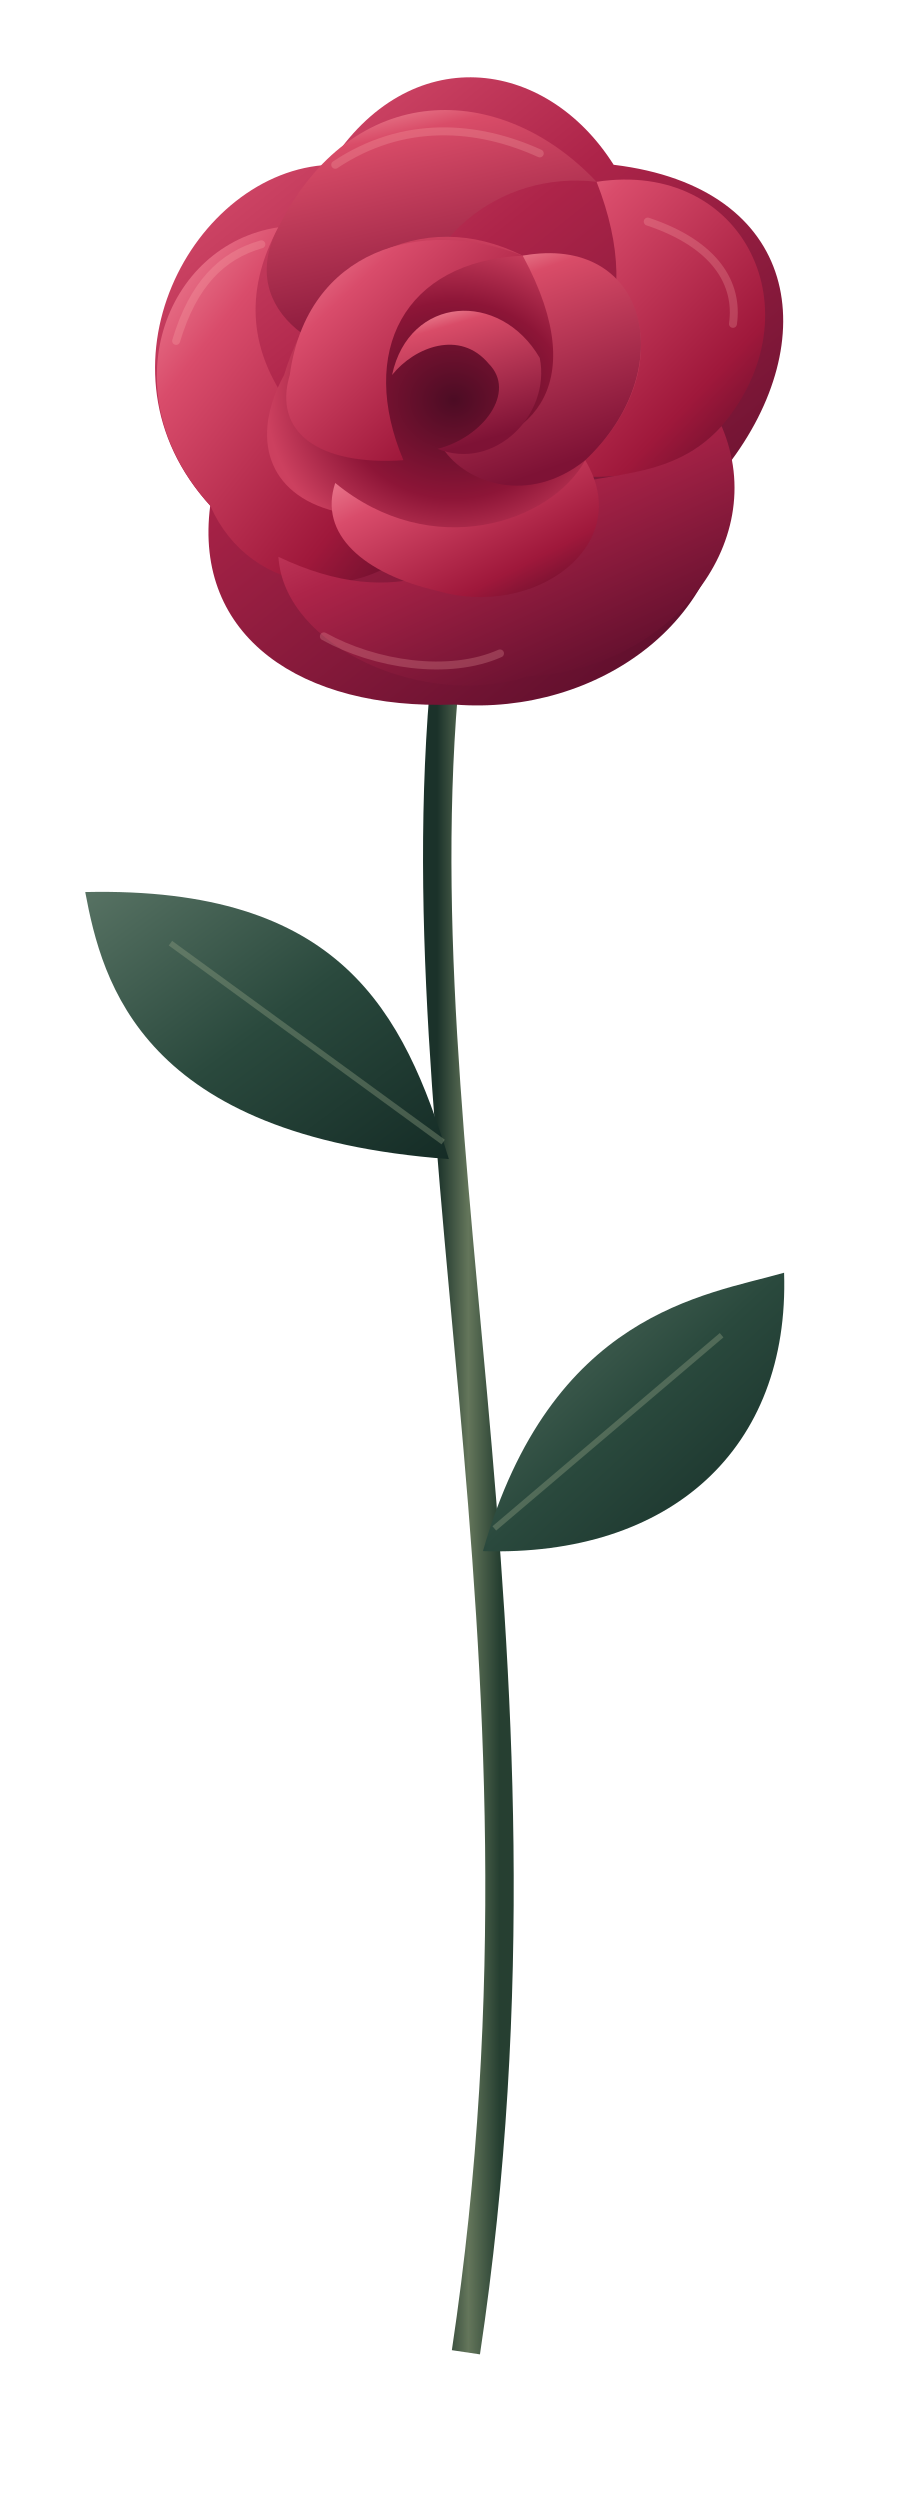
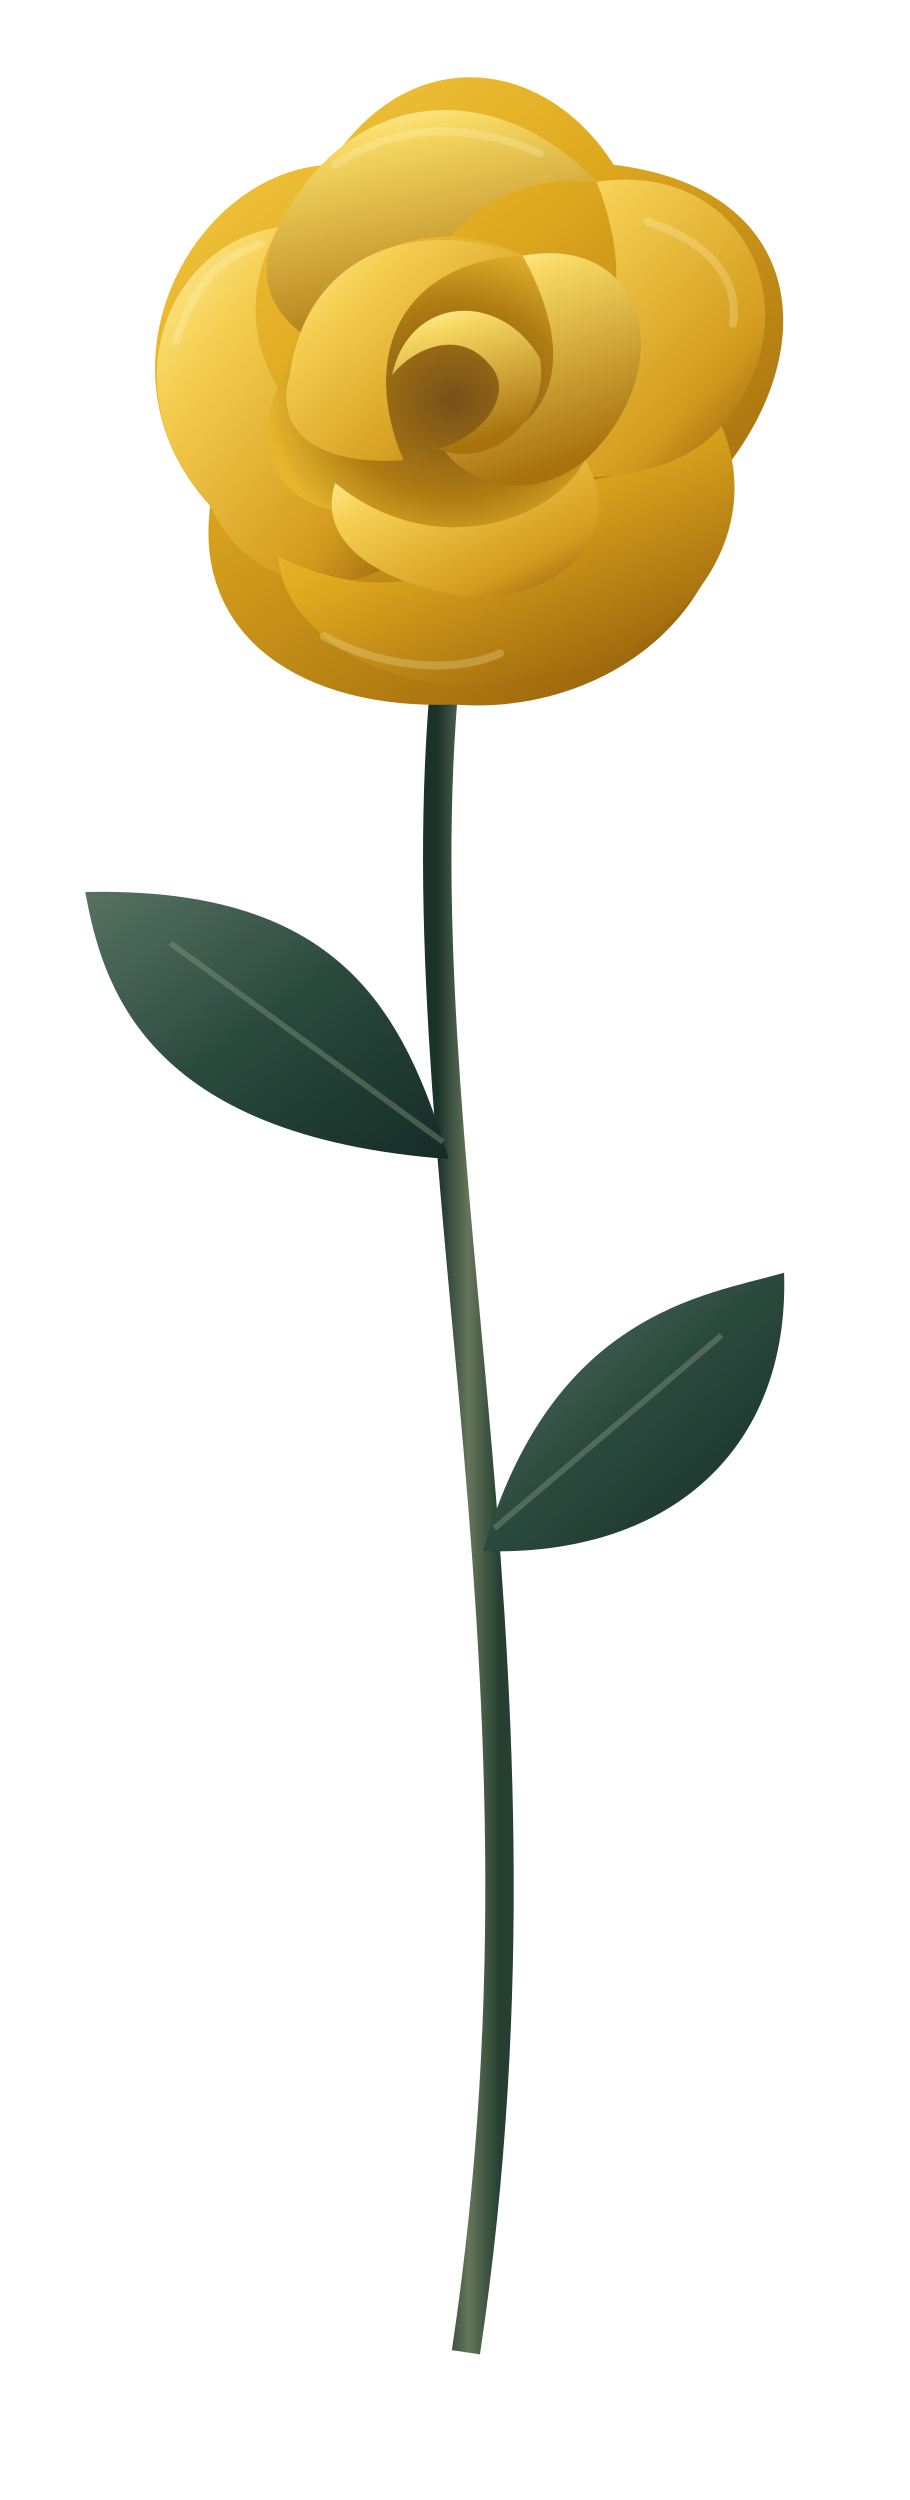
- <svg xmlns="http://www.w3.org/2000/svg" viewBox="-80 -75 160 440" role="img" aria-label="Rosa roja ilustrada">
+ <svg xmlns="http://www.w3.org/2000/svg" viewBox="-80 -75 160 440" role="img" aria-label="Rosa amarilla ilustrada">
  <defs>
    <linearGradient id="petal-outer" x1="0" y1="0" x2=".8" y2="1">
-       <stop stop-color="#e45b78" />
-       <stop offset=".42" stop-color="#ad2449" />
-       <stop offset="1" stop-color="#590d2a" />
+       <stop stop-color="#f7cf48" />
+       <stop offset=".42" stop-color="#dfa91f" />
+       <stop offset="1" stop-color="#96600b" />
    </linearGradient>
    <linearGradient id="petal-middle" x1="0" y1="0" x2="1" y2="1">
-       <stop stop-color="#f18a9b" />
-       <stop offset=".25" stop-color="#d94c6b" />
-       <stop offset=".74" stop-color="#9f183b" />
-       <stop offset="1" stop-color="#570c27" />
+       <stop stop-color="#fff0a1" />
+       <stop offset=".25" stop-color="#f5cf52" />
+       <stop offset=".74" stop-color="#d39b1d" />
+       <stop offset="1" stop-color="#89560c" />
    </linearGradient>
    <linearGradient id="petal-fold" x1="0" y1="0" x2=".3" y2="1">
-       <stop stop-color="#f4a2aa" />
-       <stop offset=".2" stop-color="#d94c68" />
-       <stop offset="1" stop-color="#7e1235" />
+       <stop stop-color="#fff5b6" />
+       <stop offset=".2" stop-color="#f7d963" />
+       <stop offset="1" stop-color="#a8720e" />
    </linearGradient>
    <radialGradient id="rose-core">
-       <stop stop-color="#4c0c24" />
-       <stop offset=".6" stop-color="#8d1537" />
-       <stop offset="1" stop-color="#cc405f" />
+       <stop stop-color="#765018" />
+       <stop offset=".6" stop-color="#af7c13" />
+       <stop offset="1" stop-color="#e5b62d" />
    </radialGradient>
    <linearGradient id="leaf" x1="0" y1="0" x2="1" y2="1">
      <stop stop-color="#577263" />
      <stop offset=".5" stop-color="#2a493d" />
      <stop offset="1" stop-color="#152c26" />
    </linearGradient>
    <linearGradient id="stem" x1="0" x2="1">
      <stop stop-color="#1b322a" />
      <stop offset=".5" stop-color="#64765b" />
      <stop offset="1" stop-color="#263f31" />
    </linearGradient>
    <g id="rose-bloom">
      <path d="M-24 31 -41 14 -22 16 -12 2 0 21 16 9 25 19 40 13 23 36Z" fill="#2d4a39" />
      <path d="M-43 14C-65-10-46-45-22-46-8-68 16-65 28-46 61-42 65-15 48 7 50 34 25 51 0 49-27 50-46 37-43 14Z" fill="url(#petal-outer)" />
      <path d="M-43 14C-61-6-51-32-31-35-44-11-23 6-3 17-15 33-36 30-43 14Z" fill="url(#petal-middle)" />
      <path d="M-31-35C-18-61 8-61 25-43 8-45-8-33-9-12-22-10-39-20-31-35Z" fill="url(#petal-fold)" />
      <path d="M25-43C51-47 64-20 47 0 36 12 18 10 5 5 25-5 34-20 25-43Z" fill="url(#petal-middle)" />
      <path d="M47 0C56 21 37 43 13 44-5 50-30 39-31 23-10 33 4 25 13 13 24 7 37 11 47 0Z" fill="url(#petal-outer)" />
      <path d="M-30-9C-24-29-6-39 12-30 34-33 40-10 23 6 22 25-3 31-21 15-33 12-36 2-30-9Z" fill="url(#rose-core)" />
      <path d="M-29-9C-26-31-6-37 12-30-9-29-17-13-9 6-24 7-32 1-29-9Z" fill="url(#petal-middle)" />
      <path d="M12-30C34-34 40-10 23 6 13 14 2 10-2 4 12 4 25-6 12-30Z" fill="url(#petal-fold)" />
      <path d="M-21 10C-4 24 17 17 23 6 32 21 14 34-3 29-16 26-24 19-21 10Z" fill="url(#petal-middle)" />
      <path d="M-11-9C-8-23 8-24 15-12 17-2 7 8-3 4 5 2 11-6 6-11 1-17-7-14-11-9Z" fill="url(#petal-fold)" />
-       <path d="M-49-15C-46-25-41-30-34-32M-21-46C-9-54 4-53 15-48M34-36C46-32 50-25 49-18M-23 37C-14 42-1 44 8 40" fill="none" stroke="#ffb6b3" stroke-opacity=".23" stroke-linecap="round" stroke-width="1.4" />
+       <path d="M-49-15C-46-25-41-30-34-32M-21-46C-9-54 4-53 15-48M34-36C46-32 50-25 49-18M-23 37C-14 42-1 44 8 40" fill="none" stroke="#fff7cf" stroke-opacity=".23" stroke-linecap="round" stroke-width="1.4" />
    </g>
    <g id="long-rose">
      <path d="M0 30C-13 120 21 212 2 339" stroke="url(#stem)" stroke-width="5" fill="none" />
      <path d="M-1 129C-55 125-62 98-65 82-20 81-9 103-1 129Z" fill="url(#leaf)" />
      <path d="M5 198C17 156 44 153 58 149 59 180 38 199 5 198Z" fill="url(#leaf)" />
      <path d="M-2 126-50 91M7 194 47 160" stroke="#91a184" stroke-opacity=".38" fill="none" />
      <use href="#rose-bloom" />
    </g>
  </defs>
  <use href="#long-rose" />
</svg>
